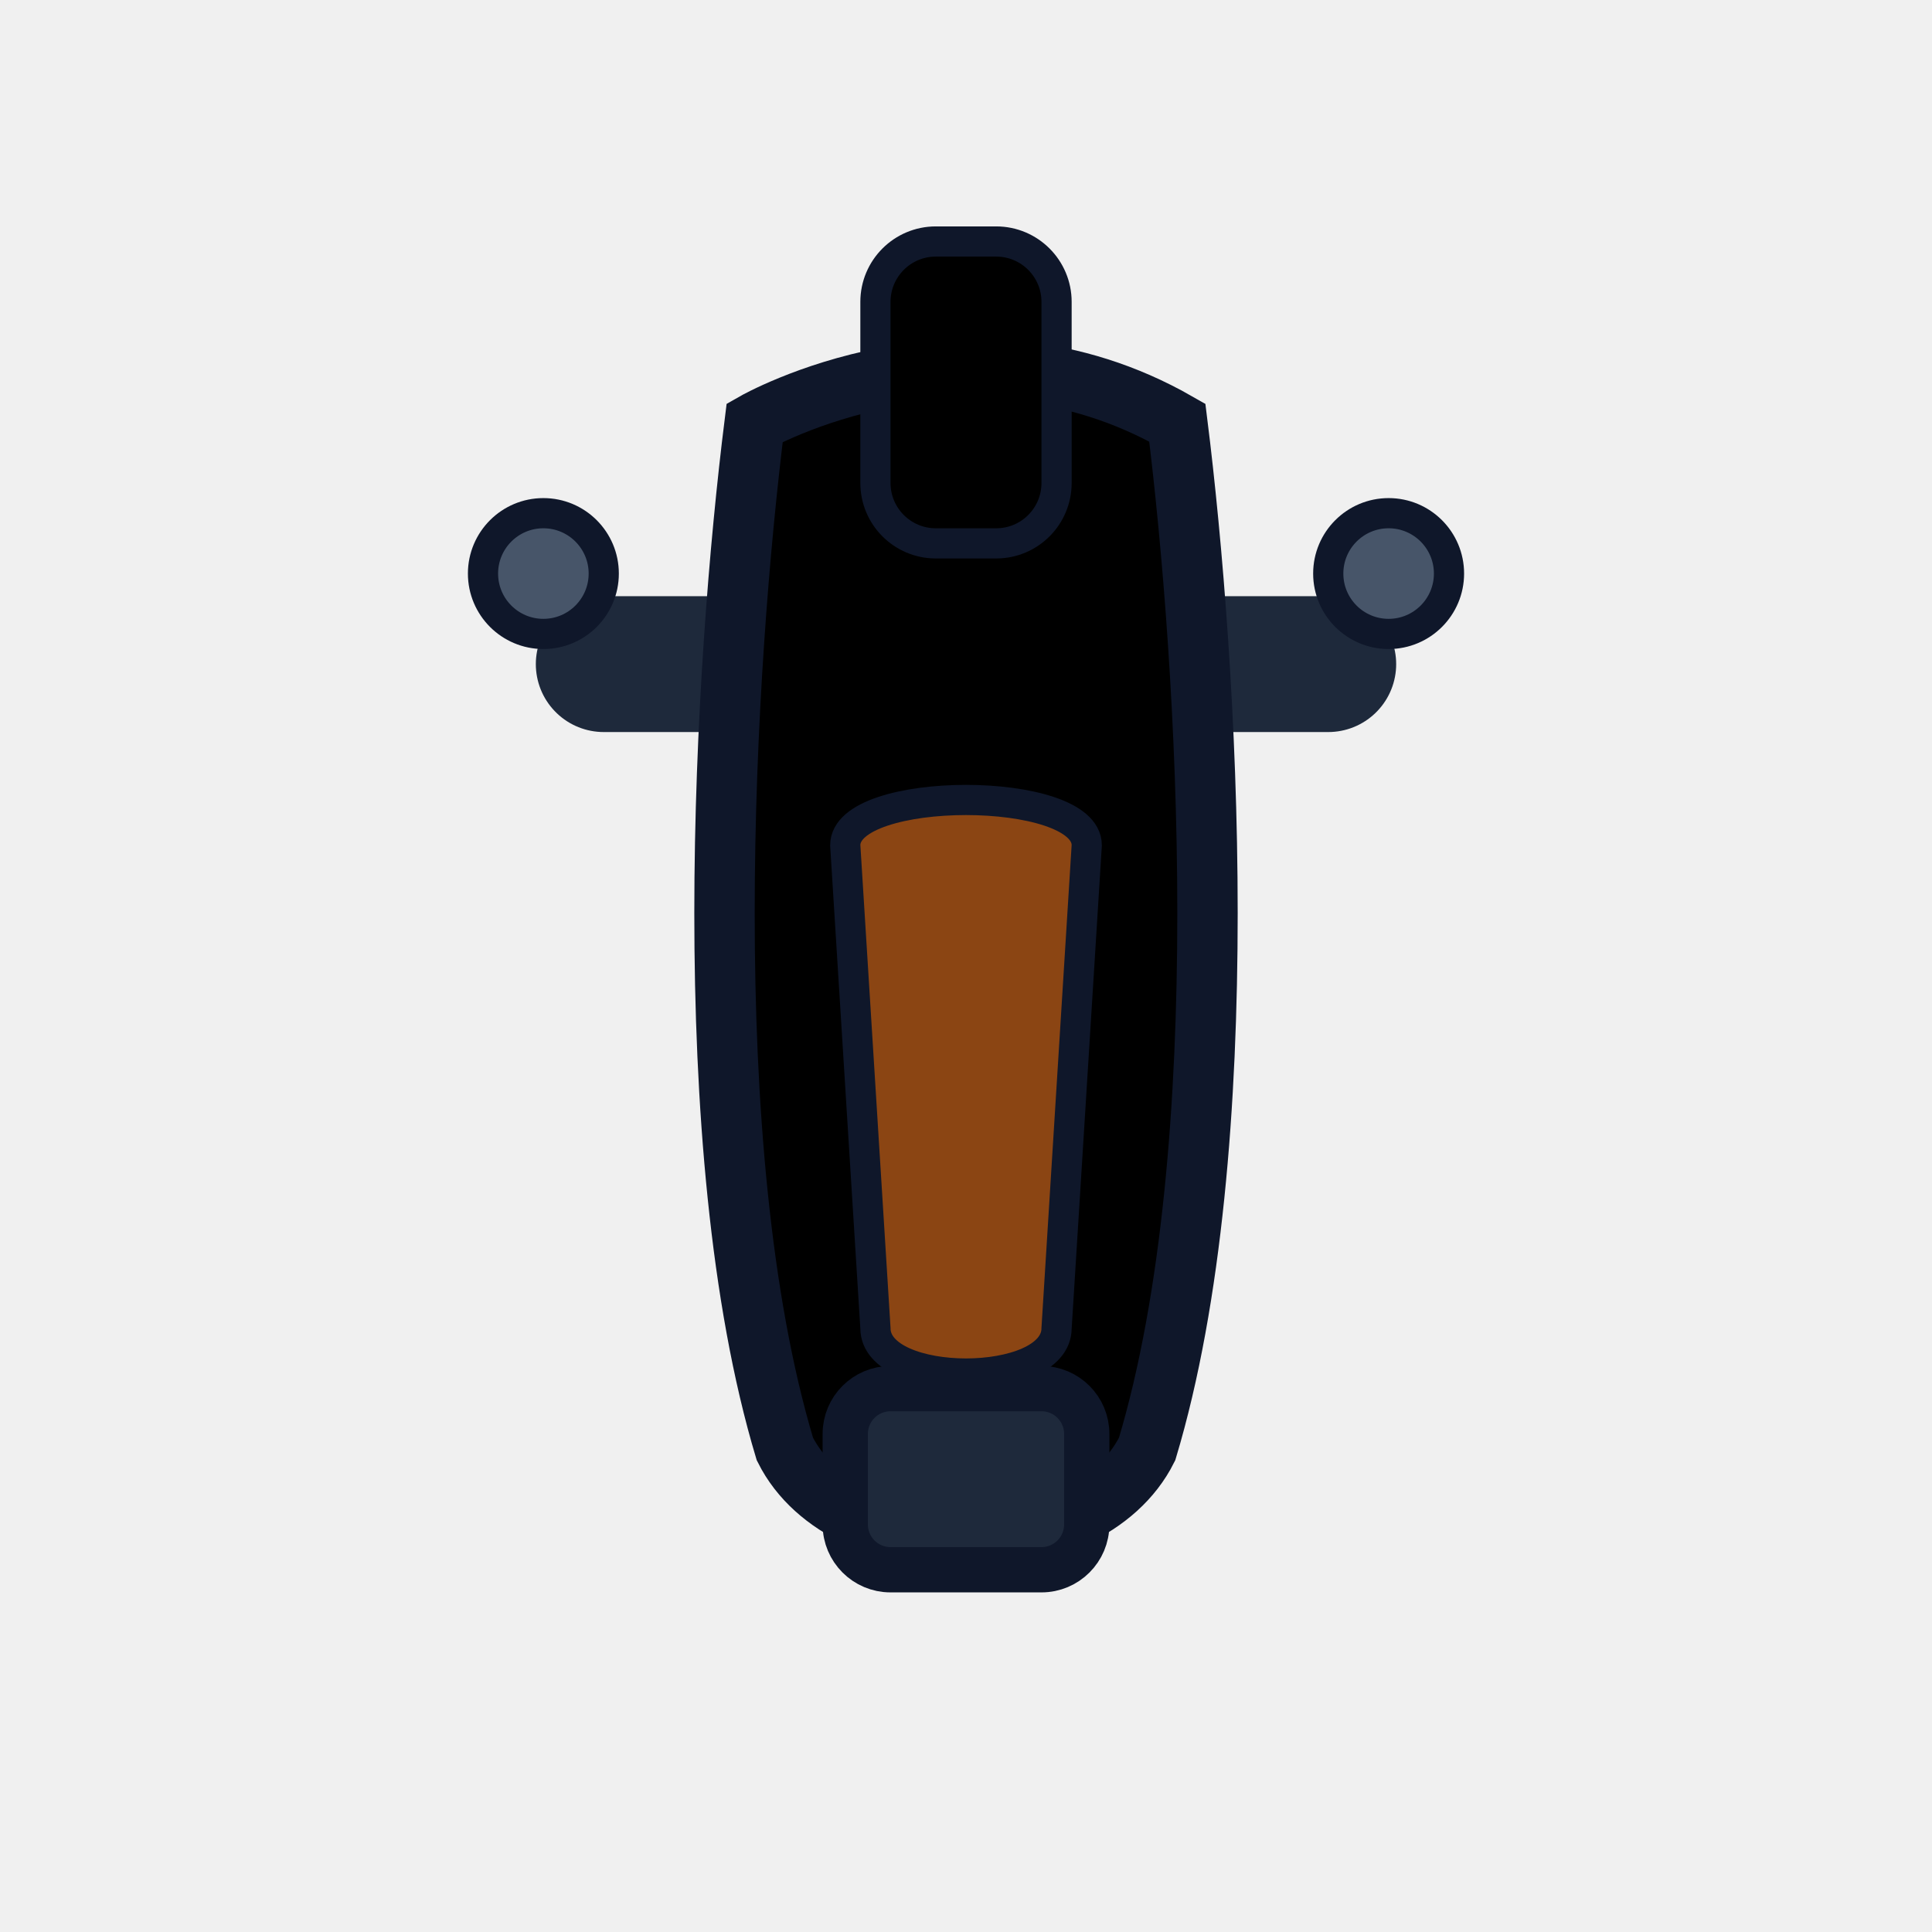
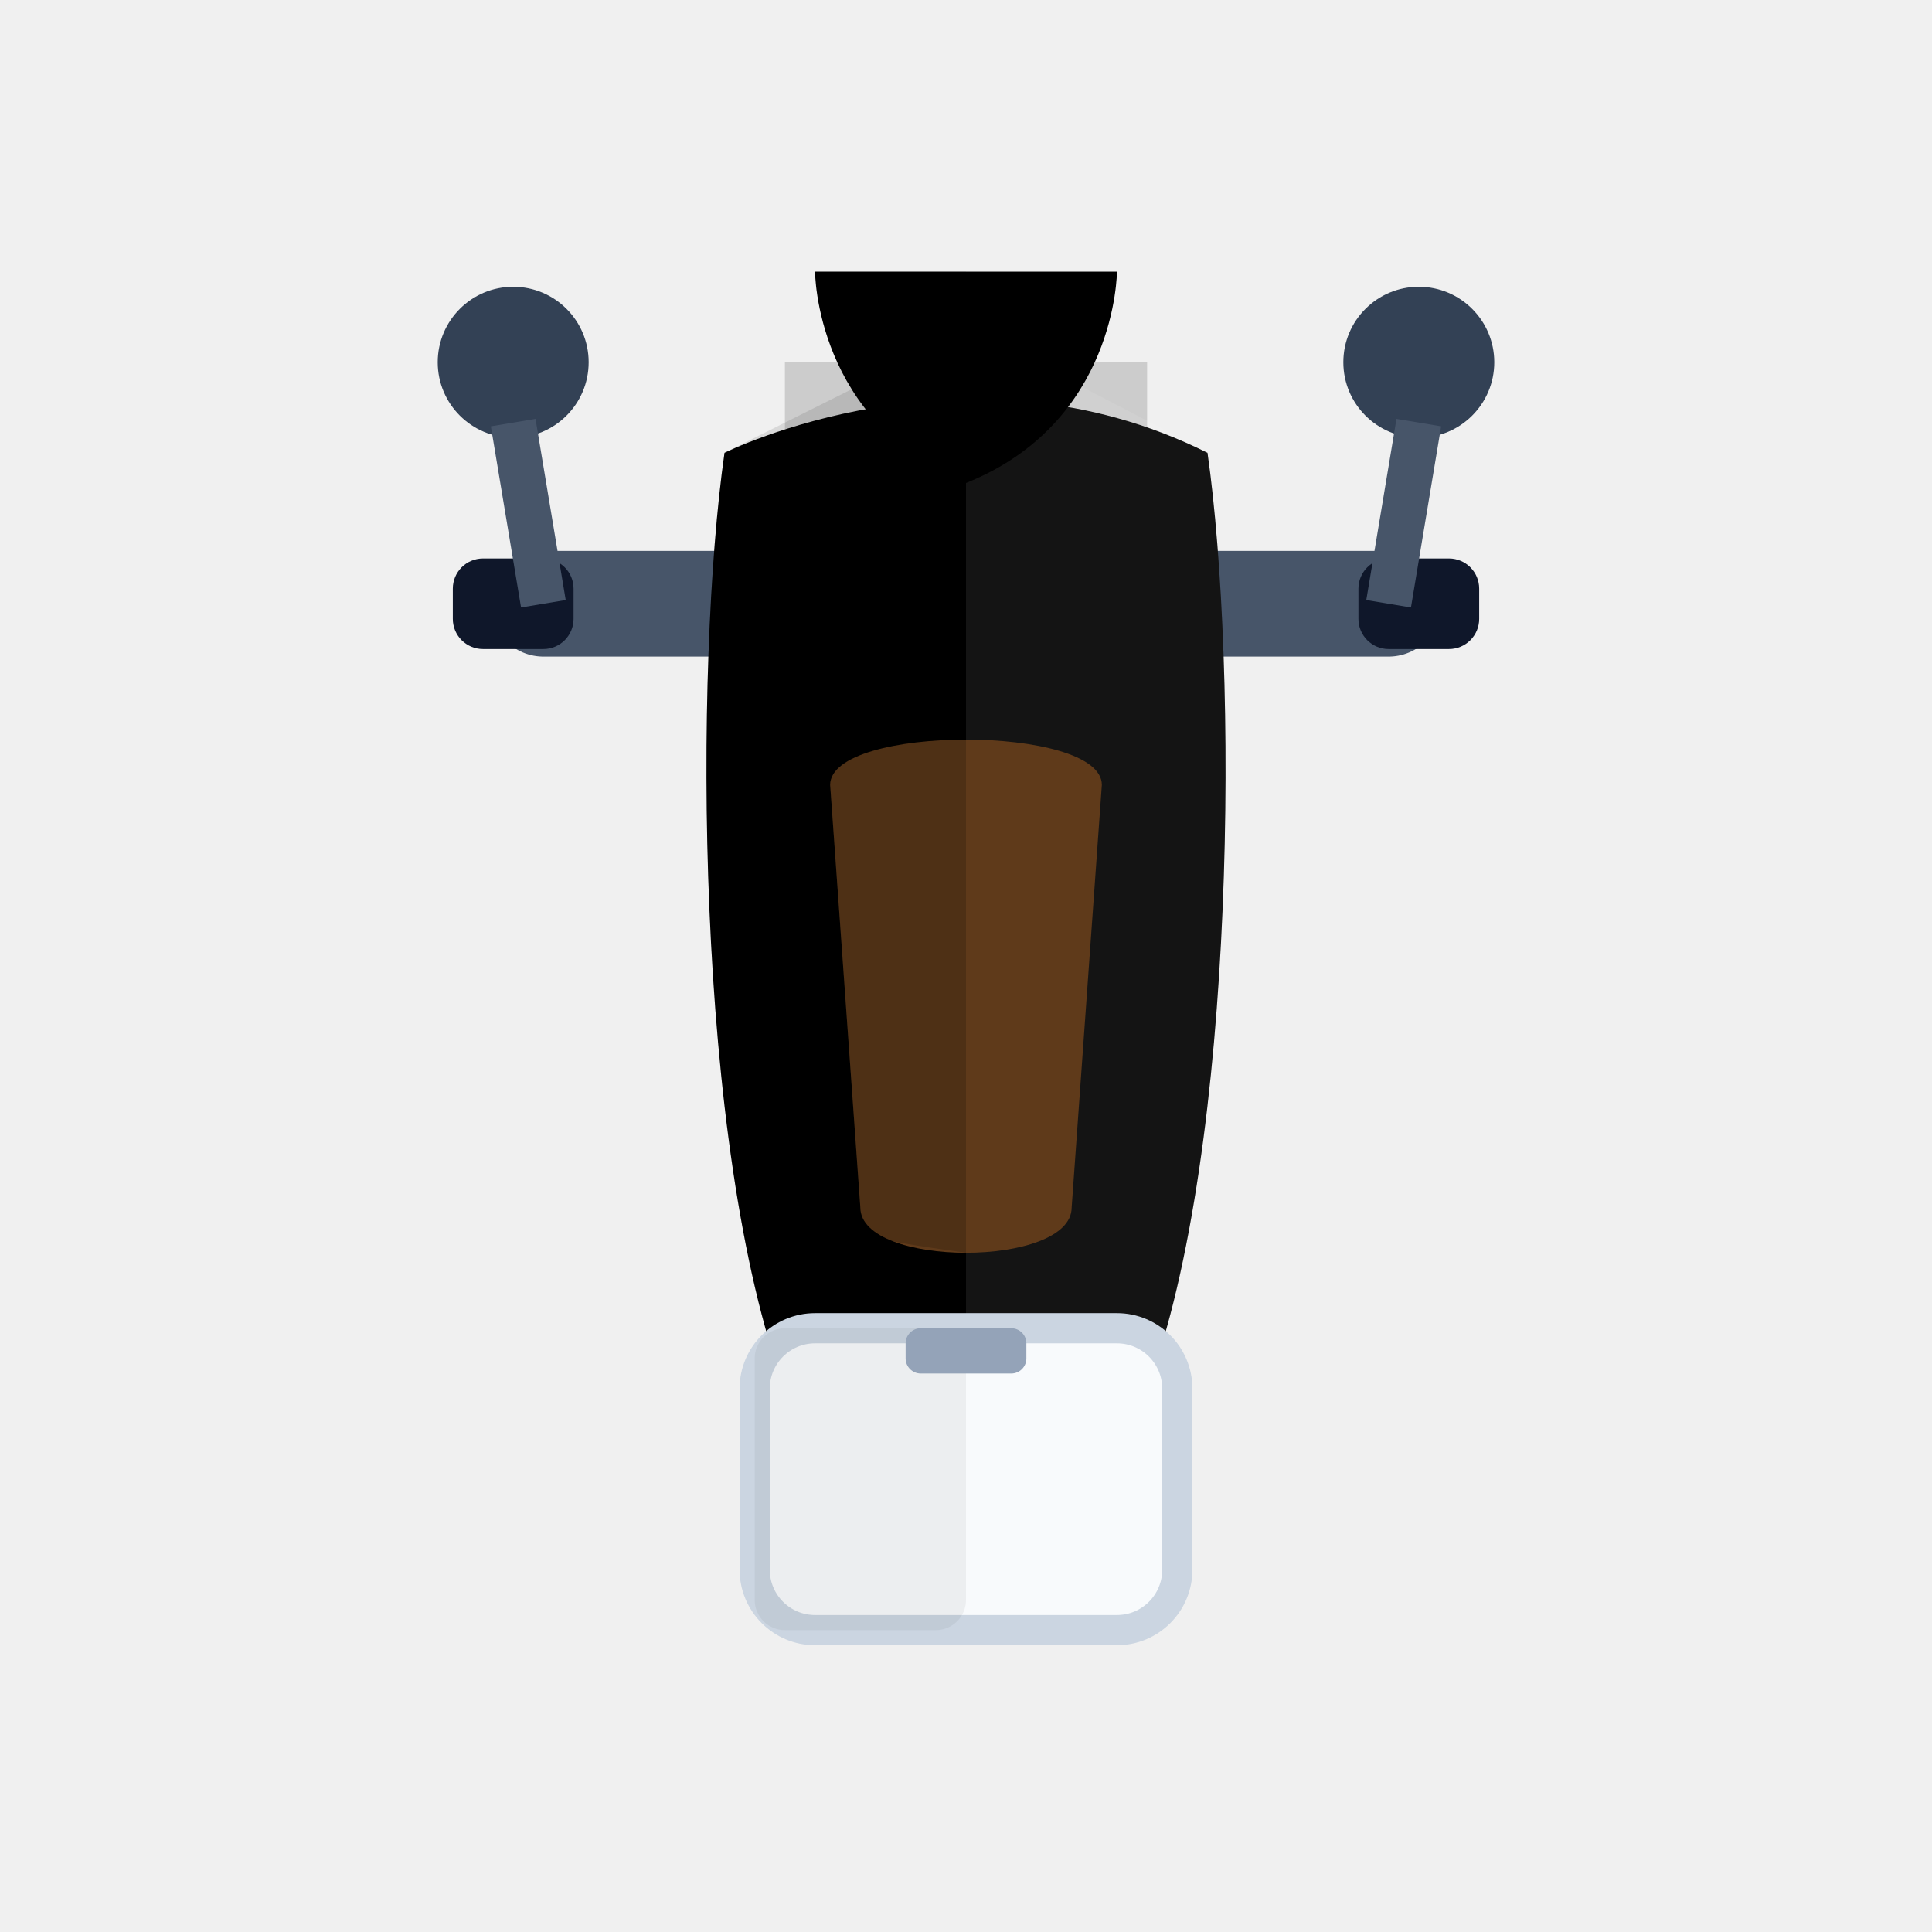
<svg xmlns="http://www.w3.org/2000/svg" viewBox="0 0 64 64" width="64" height="64">
-   <line x1="20" y1="22" x2="44" y2="22" stroke="#1E293B" stroke-width="4.5" stroke-linecap="round" />
-   <circle cx="18" cy="19" r="2" fill="#475569" stroke="#0F172A" stroke-width="1" />
-   <circle cx="46" cy="19" r="2" fill="#475569" stroke="#0F172A" stroke-width="1" />
-   <path d="M25 14 C25 14 32 10 39 14 C40 22 41 38 38 48 C36 52 28 52 26 48 C23 38 24 22 25 14 Z" fill="#MAIN_COLOR" stroke="#0F172A" stroke-width="2" />
-   <rect x="29" y="8" width="6" height="10" rx="2" fill="#MAIN_COLOR" stroke="#0F172A" stroke-width="1" />
-   <path d="M28 28 C28 26 36 26 36 28 L35 44 C35 46 29 46 29 44 Z" fill="#8B4513" stroke="#0F172A" stroke-width="1" />
-   <rect x="28" y="46" width="8" height="6" rx="1.5" fill="#1E293B" stroke="#0F172A" stroke-width="1.5" />
+   <path d="M26 12 L38 12 L38 52 L26 52 Z" fill="black" fill-opacity="0.15" />
+   <line x1="18" y1="20" x2="46" y2="20" stroke="#475569" stroke-width="3.5" stroke-linecap="round" />
+   <rect x="15" y="18.5" width="4" height="3" rx="1" fill="#0F172A" />
+   <rect x="45" y="18.5" width="4" height="3" rx="1" fill="#0F172A" />
+   <circle cx="17" cy="12" r="2.5" fill="#334155" />
+   <circle cx="47" cy="12" r="2.5" fill="#334155" />
+   <line x1="18" y1="20" x2="17" y2="14" stroke="#475569" stroke-width="1.5" />
+   <line x1="46" y1="20" x2="47" y2="14" stroke="#475569" stroke-width="1.5" />
+   <path d="M24 15 C24 15 32 11 40 15 C41 22 41 38 38 46 C36 50 28 50 26 46 C23 38 23 22 24 15 Z" fill="#MAIN_COLOR" />
+   <path d="M24 15 C24 15 32 11 32 11 V47.5 C32 47.5 28 47.5 26 46 C23 38 23 22 24 15 Z" fill="black" fill-opacity="0.1" />
+   <path d="M32 11 C32 11 32.5 11 40 15 C41 22 41 38 38 46 C36 50 32 50 32 47.5 Z" fill="white" fill-opacity="0.08" />
+   <path d="M27 9 H37 C37 9 37 14 32 16 C27 14 27 9 27 9 Z" fill="#MAIN_COLOR" />
+   <path d="M27 9 H32 V16 C27 14 27 9 27 9 Z" fill="black" fill-opacity="0.1" />
+   <path d="M27.5 26 C27.5 24 36.5 24 36.5 26 L35.5 40 C35.5 42 28.5 42 28.5 40 Z" fill="#5F3A1A" />
+   <path d="M27.5 26 C27.5 24 32 24 32 24 V41.5 C28.5 41 28.5 41 28.5 40 Z" fill="black" fill-opacity="0.18" />
+   <rect x="25" y="44" width="14" height="10" rx="2" fill="#F8FAFC" stroke="#CBD5E1" stroke-width="1" />
+   <rect x="25" y="44" width="7" height="10" rx="1" fill="black" fill-opacity="0.05" />
+   <rect x="30" y="44" width="4" height="1.5" rx="0.5" fill="#94A3B8" />
</svg>
